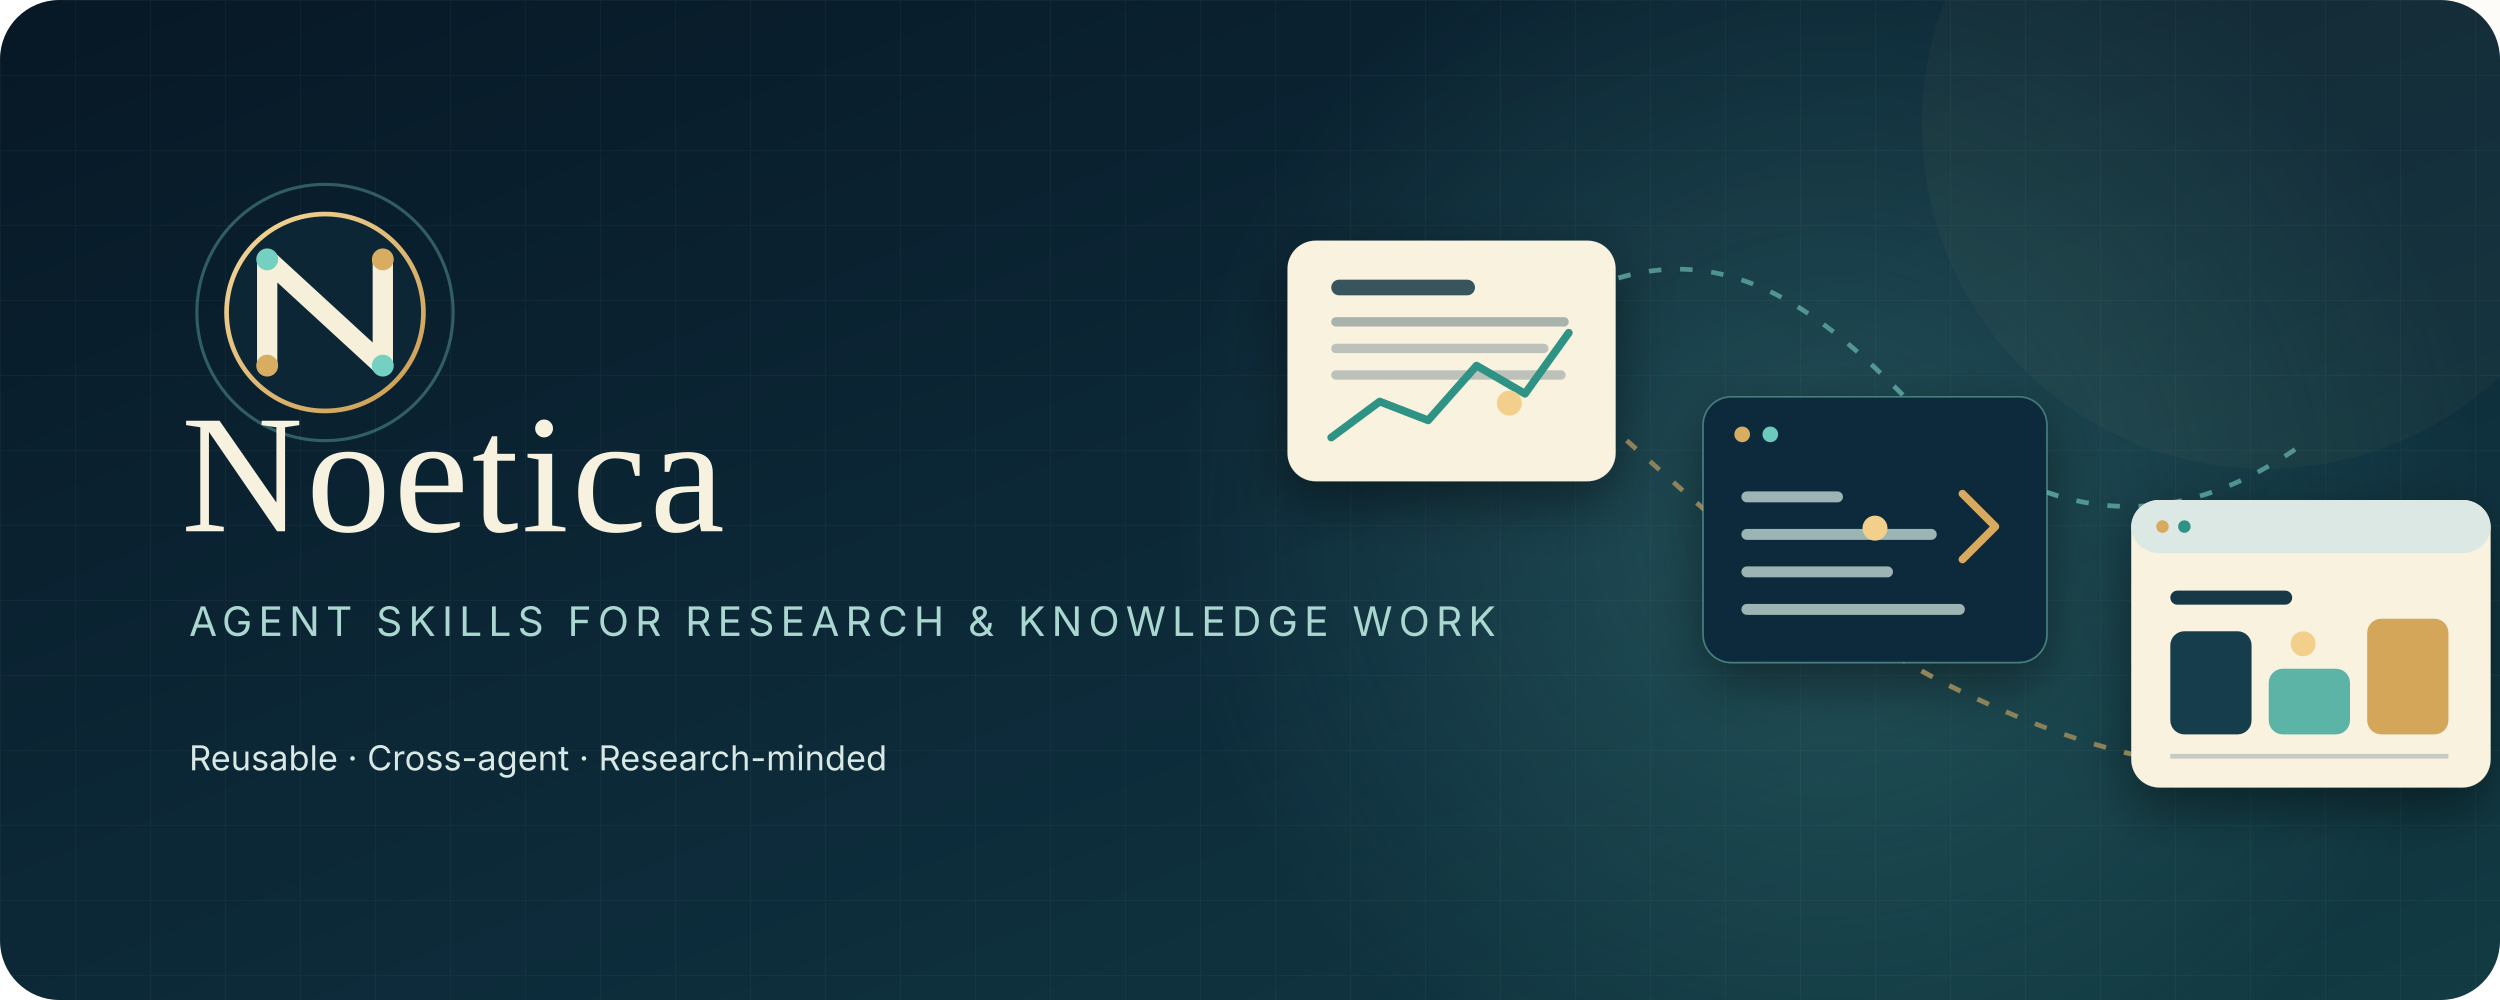
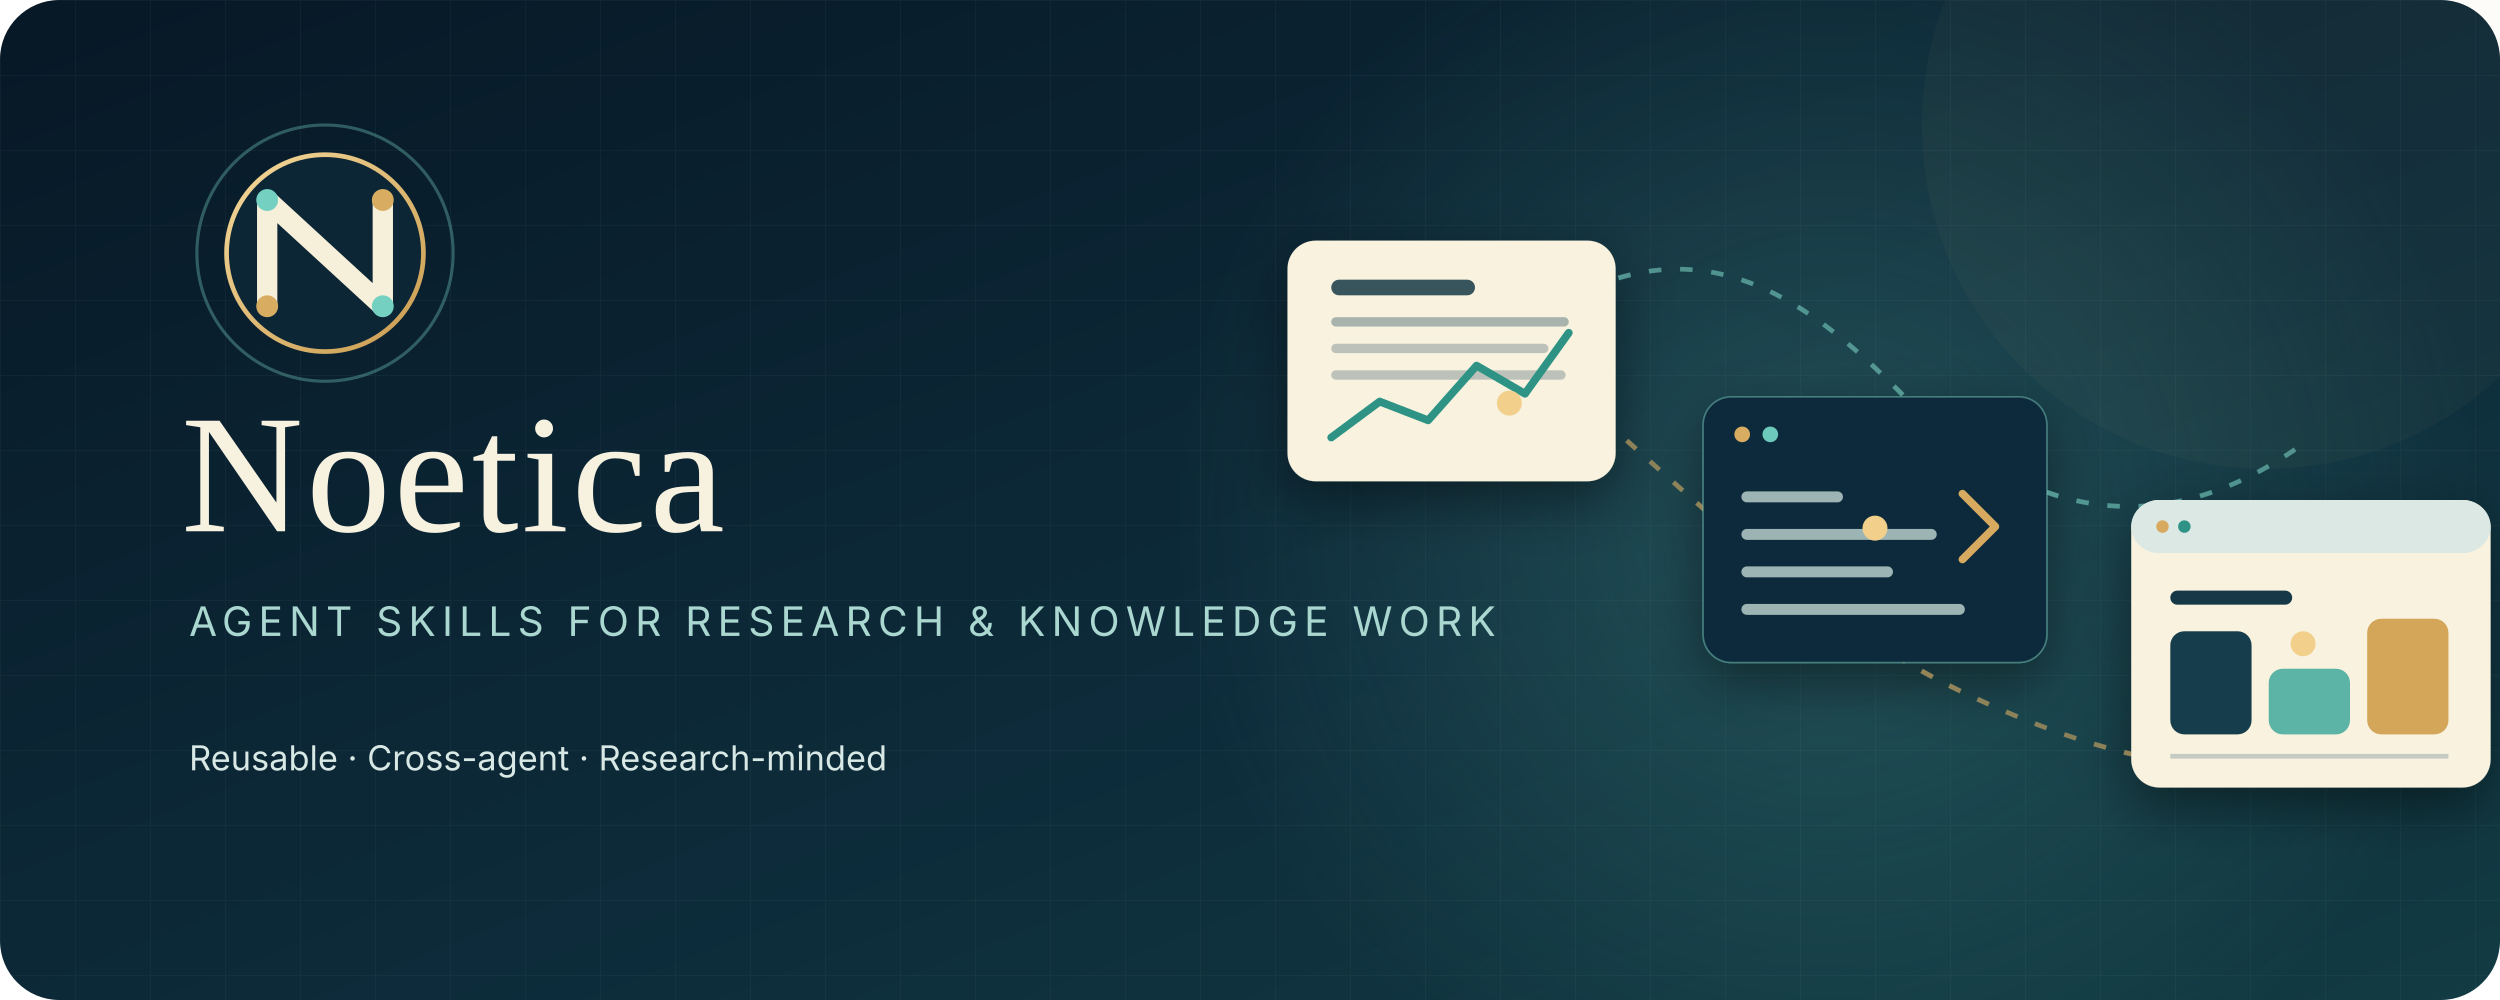
<svg xmlns="http://www.w3.org/2000/svg" width="1600" height="640" viewBox="0 0 1600 640" role="img" aria-labelledby="title desc">
  <defs>
    <linearGradient id="bg" x1="0" y1="0" x2="1" y2="1">
      <stop offset="0" stop-color="#071826" />
      <stop offset="0.58" stop-color="#0d2b3a" />
      <stop offset="1" stop-color="#123b43" />
    </linearGradient>
    <radialGradient id="halo" cx="50%" cy="50%" r="50%">
      <stop offset="0" stop-color="#6fd3c2" stop-opacity=".22" />
      <stop offset="1" stop-color="#6fd3c2" stop-opacity="0" />
    </radialGradient>
    <linearGradient id="gold" x1="0" y1="0" x2="1" y2="1">
      <stop offset="0" stop-color="#f5d99b" />
      <stop offset="1" stop-color="#c99b4f" />
    </linearGradient>
    <pattern id="grid" width="48" height="48" patternUnits="userSpaceOnUse">
      <path d="M48 0H0V48" fill="none" stroke="#bce8e0" stroke-opacity=".055" />
    </pattern>
    <filter id="shadow" x="-30%" y="-30%" width="160%" height="160%">
      <feDropShadow dx="0" dy="12" stdDeviation="18" flood-color="#02090f" flood-opacity=".45" />
    </filter>
  </defs>
  <rect width="1600" height="640" rx="38" fill="url(#bg)" />
  <rect width="1600" height="640" rx="38" fill="url(#grid)" />
  <circle cx="1170" cy="330" r="420" fill="url(#halo)" />
  <circle cx="1450" cy="80" r="220" fill="#d5ad66" opacity=".04" />
-   <g transform="translate(116 108)">
+   <g transform="translate(116 70)">
    <circle cx="92" cy="92" r="82" fill="none" stroke="#76cfc1" stroke-opacity=".36" stroke-width="2" />
    <circle cx="92" cy="92" r="63" fill="#0c2635" stroke="url(#gold)" stroke-width="3" />
    <path d="M55 126V58l74 68V58" fill="none" stroke="#f6efd9" stroke-width="13" stroke-linecap="round" stroke-linejoin="round" />
    <circle cx="55" cy="58" r="7" fill="#74d1c2" />
    <circle cx="129" cy="58" r="7" fill="#d8ad62" />
    <circle cx="55" cy="126" r="7" fill="#d8ad62" />
    <circle cx="129" cy="126" r="7" fill="#74d1c2" />
  </g>
  <g transform="translate(116 340)" fill="#f7f1df">
    <text x="0" y="0" font-family="Georgia, 'Times New Roman', serif" font-size="108" letter-spacing="2">Noetica</text>
    <text x="5" y="67" fill="#aad7d0" font-family="Inter, ui-sans-serif, system-ui, sans-serif" font-size="26" letter-spacing="4">AGENT SKILLS FOR RESEARCH &amp; KNOWLEDGE WORK</text>
    <path d="M5 104h490" stroke="url(#gold)" stroke-width="3" />
    <text x="5" y="153" fill="#d8e8e4" font-family="Inter, ui-sans-serif, system-ui, sans-serif" font-size="22">Reusable · Cross-agent · Research-minded</text>
  </g>
  <g transform="translate(824 112)" filter="url(#shadow)">
    <path d="M142 104C252 18 328 74 395 142S550 244 650 172" fill="none" stroke="#7ed6c7" stroke-opacity=".56" stroke-width="3" stroke-dasharray="8 12" />
    <path d="M142 104C246 192 330 282 430 330S573 375 650 392" fill="none" stroke="#d9ad62" stroke-opacity=".58" stroke-width="3" stroke-dasharray="8 12" />
    <g transform="translate(0 42)">
      <rect width="210" height="154" rx="18" fill="#f8f2df" />
      <rect x="28" y="25" width="92" height="10" rx="5" fill="#173847" opacity=".85" />
      <rect x="28" y="49" width="152" height="6" rx="3" fill="#59737c" opacity=".5" />
      <rect x="28" y="66" width="139" height="6" rx="3" fill="#59737c" opacity=".38" />
      <rect x="28" y="83" width="150" height="6" rx="3" fill="#59737c" opacity=".38" />
      <path d="M28 126l31-23 31 12 31-35 31 18 28-39" fill="none" stroke="#2d9385" stroke-width="5" stroke-linecap="round" stroke-linejoin="round" />
    </g>
    <g transform="translate(266 142)">
      <rect width="220" height="170" rx="18" fill="#102c3c" stroke="#7bcfc1" stroke-opacity=".45" />
      <circle cx="25" cy="24" r="5" fill="#d8ad62" />
      <circle cx="43" cy="24" r="5" fill="#6dc9bb" />
      <path d="M28 64h58M28 88h118M28 112h90M28 136h136" stroke="#d4e9e4" stroke-opacity=".72" stroke-width="7" stroke-linecap="round" />
      <path d="M166 62l21 21-21 21" fill="none" stroke="#d7aa5e" stroke-width="5" stroke-linecap="round" stroke-linejoin="round" />
    </g>
    <g transform="translate(540 208)">
      <rect width="230" height="184" rx="18" fill="#f8f2df" />
      <rect width="230" height="34" rx="18" fill="#dbe8e3" />
      <circle cx="20" cy="17" r="4" fill="#d7aa5e" />
      <circle cx="34" cy="17" r="4" fill="#2e9386" />
      <rect x="25" y="58" width="78" height="9" rx="4.5" fill="#163847" />
      <rect x="25" y="84" width="52" height="66" rx="9" fill="#183d4b" />
      <rect x="88" y="108" width="52" height="42" rx="9" fill="#5bb4a6" />
      <rect x="151" y="76" width="52" height="74" rx="9" fill="#d3a65a" />
      <path d="M25 164h178" stroke="#789096" stroke-opacity=".4" stroke-width="3" />
    </g>
    <g fill="#f2d08c">
      <circle cx="142" cy="146" r="8" />
      <circle cx="376" cy="226" r="8" />
      <circle cx="650" cy="300" r="8" />
    </g>
  </g>
</svg>
